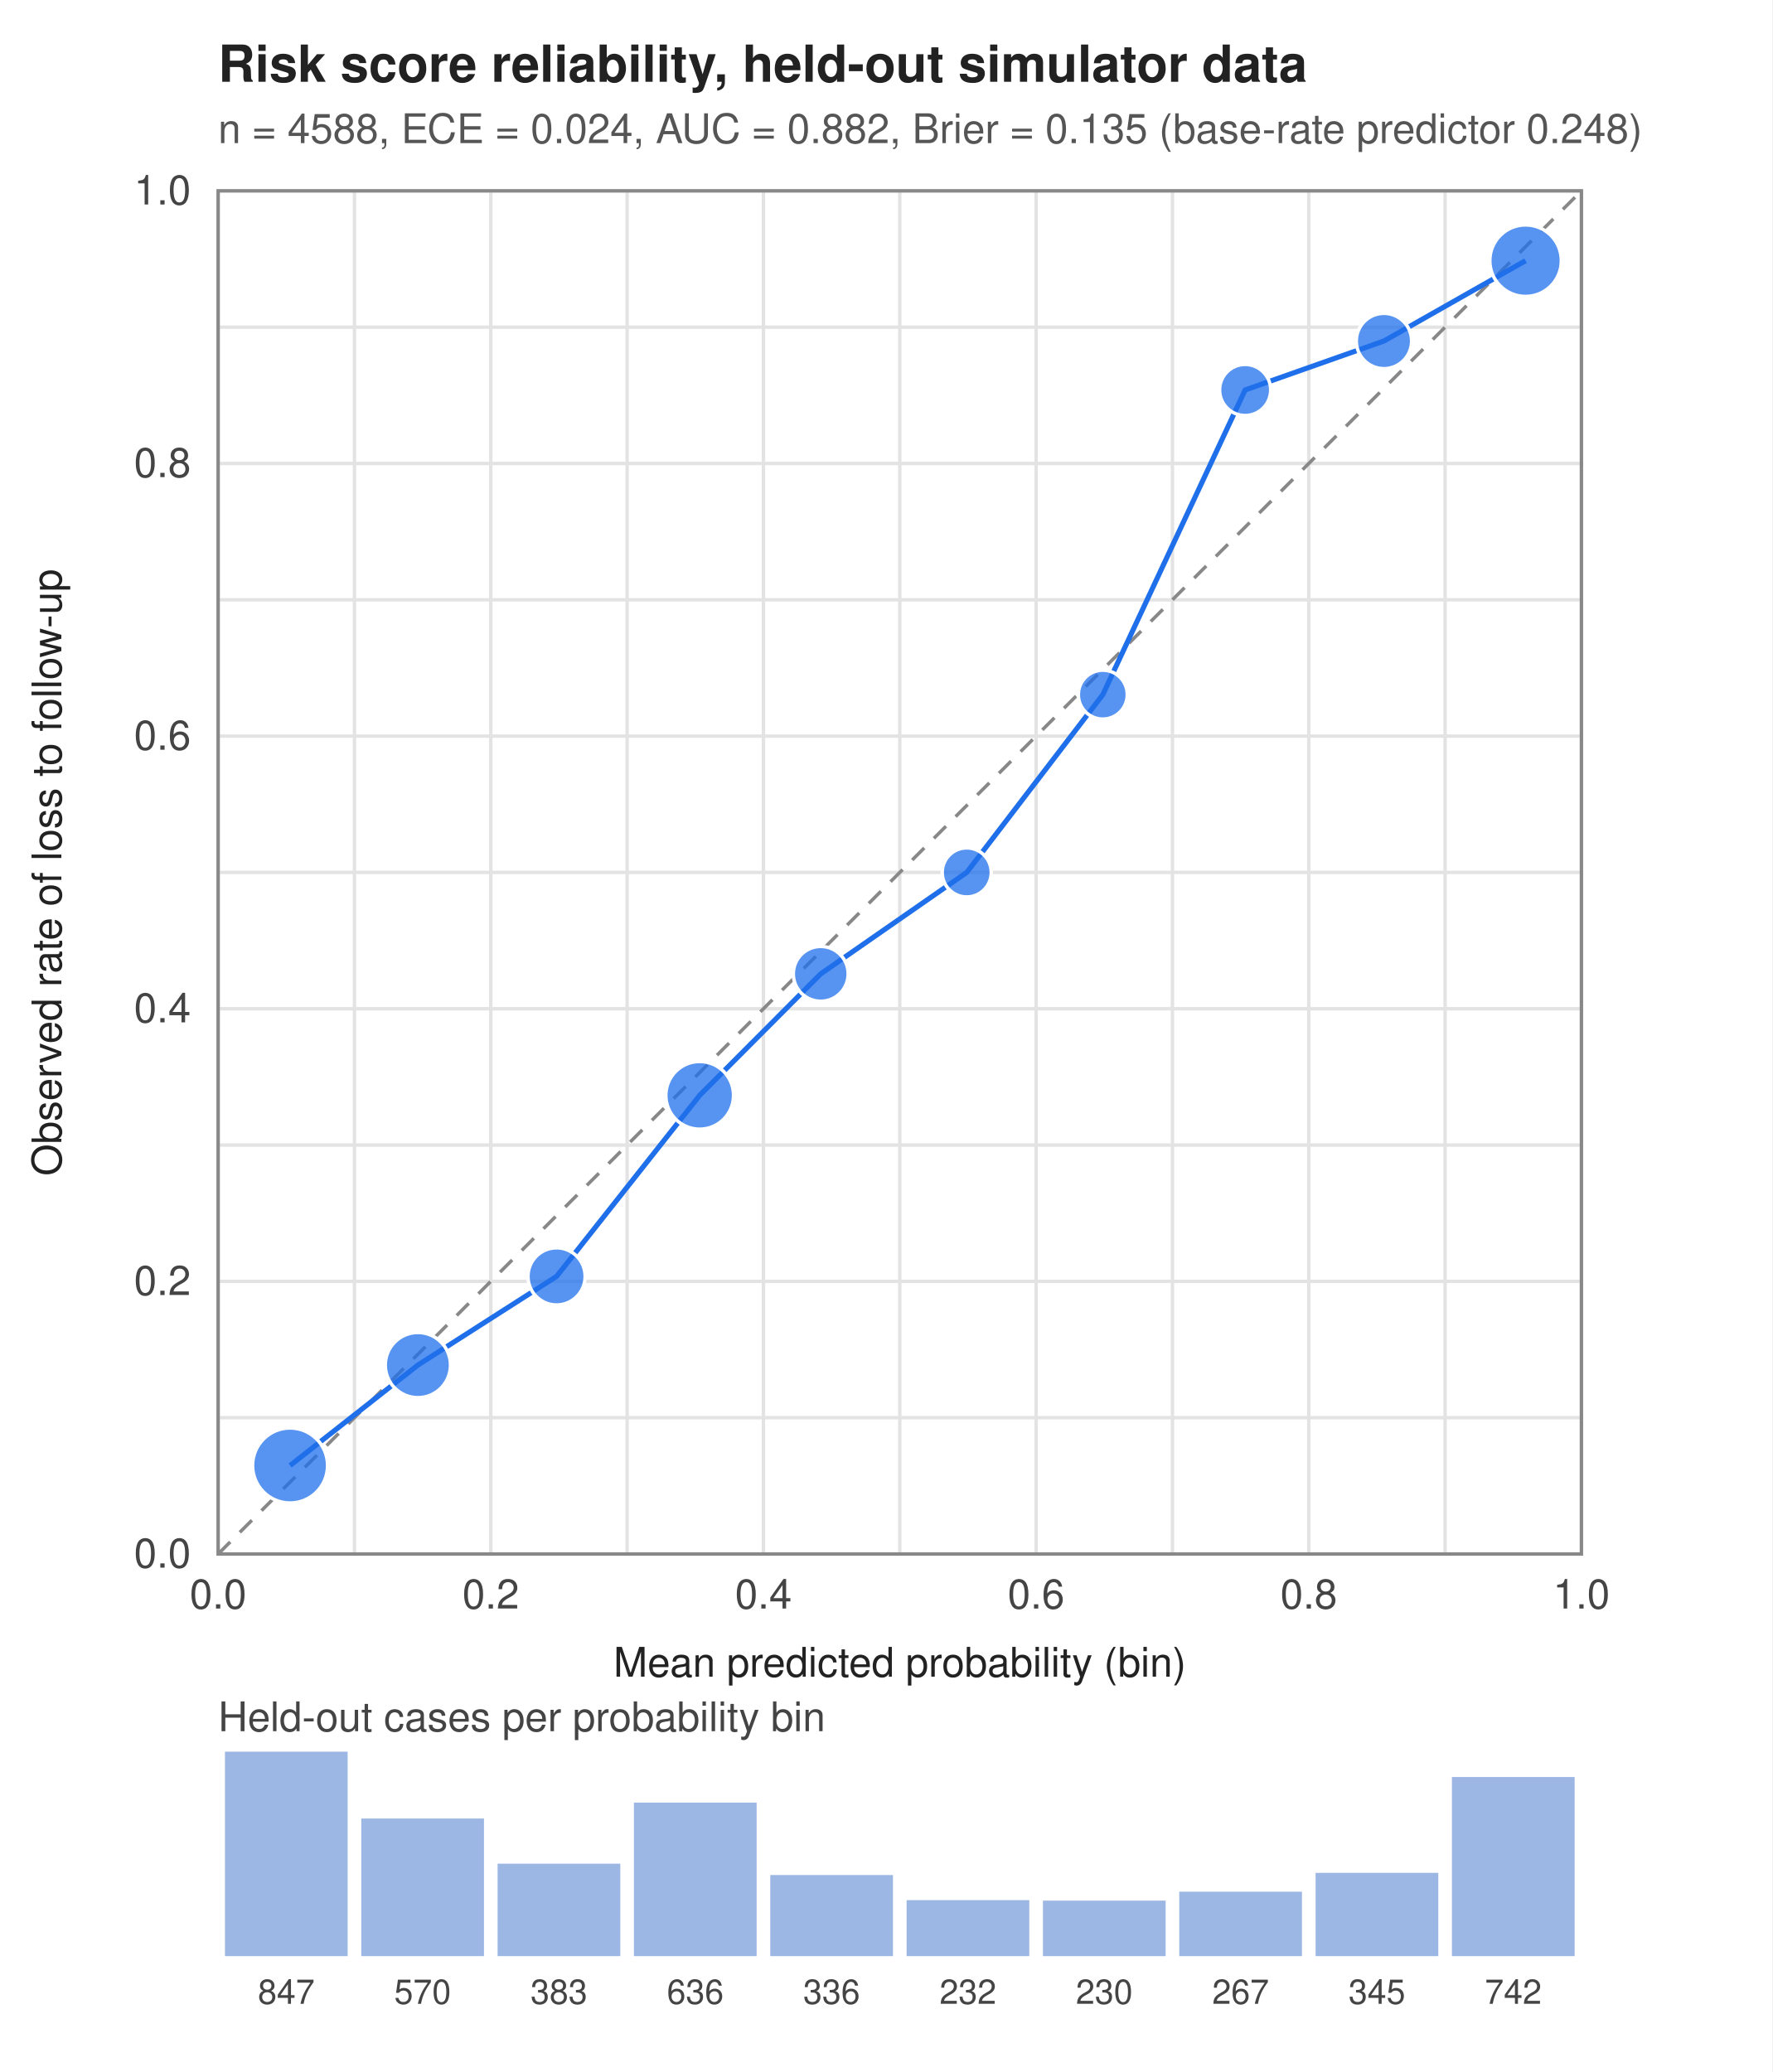
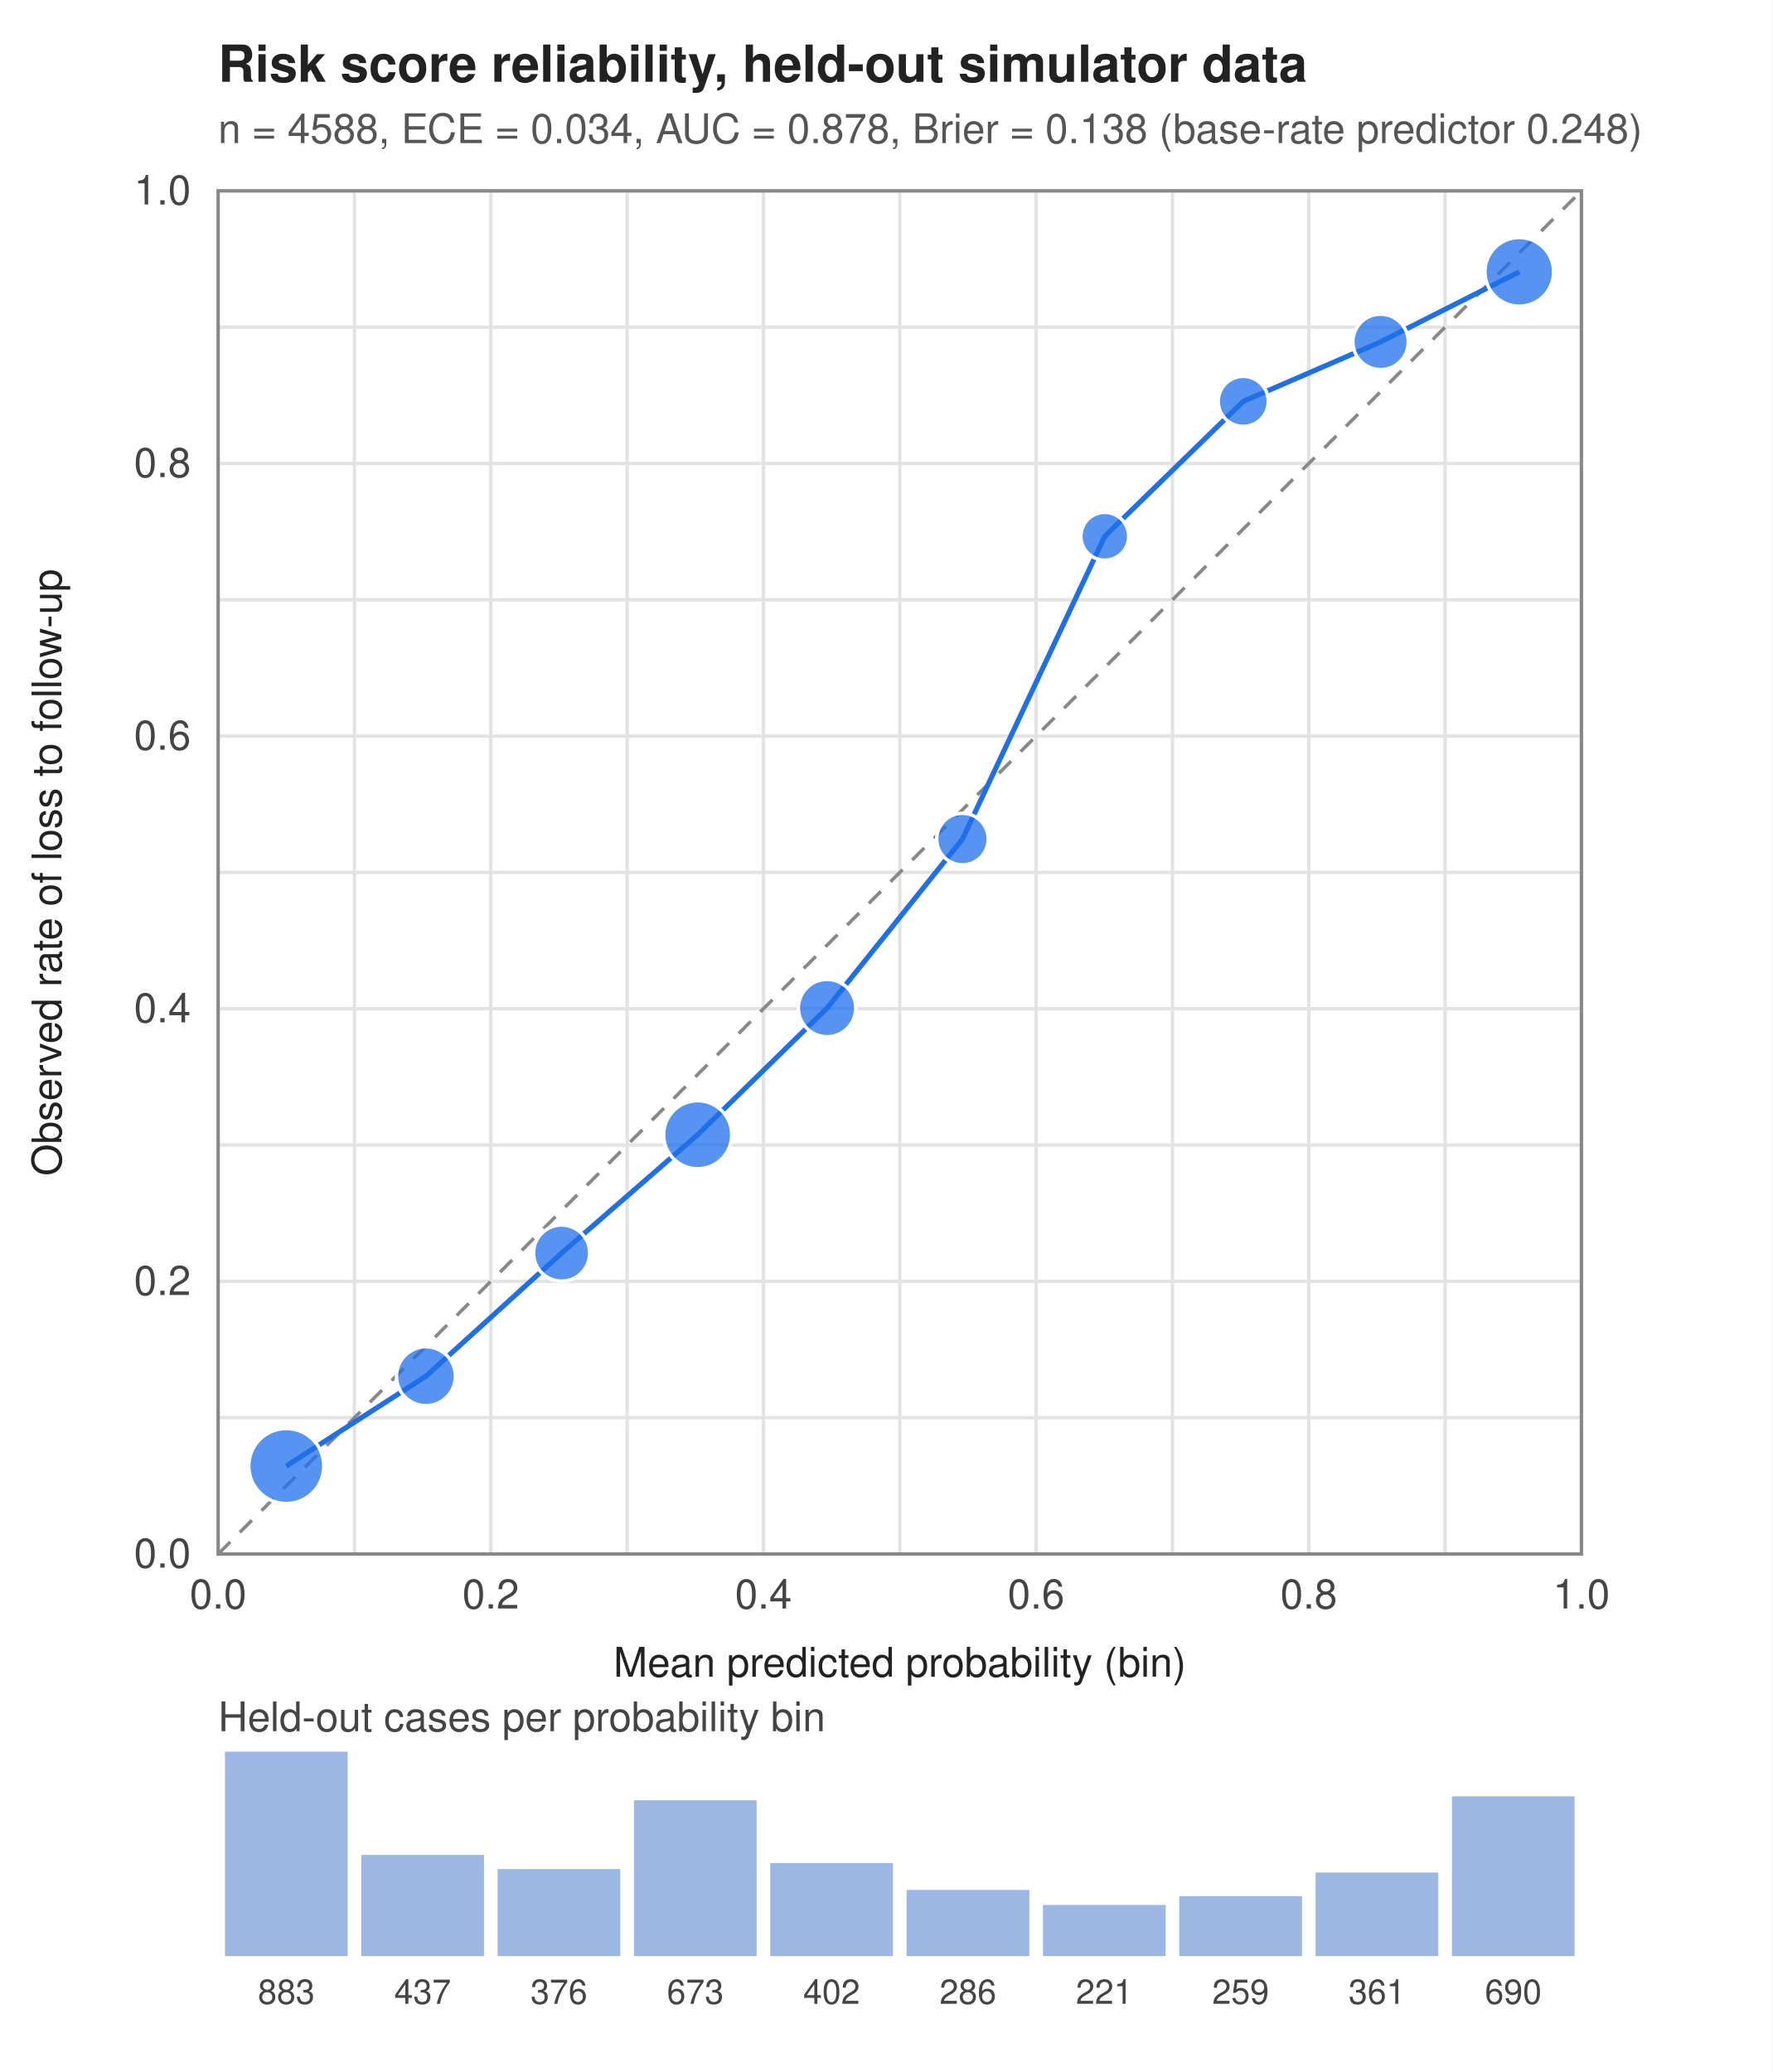
<svg xmlns="http://www.w3.org/2000/svg" viewBox="0 0 520 608" width="520" height="608" role="img" aria-labelledby="t d" font-family="Helvetica, Arial, sans-serif" font-size="12">
  <rect width="520" height="608" fill="#ffffff" />
  <text x="64" y="24" font-size="15" font-weight="bold" fill="#222222">Risk score reliability, held-out simulator data</text>
-   <text x="64" y="42" fill="#555555">n = 4588, ECE = 0.024, AUC = 0.882, Brier = 0.135 (base-rate predictor 0.248)</text>
+   <text x="64" y="42" fill="#555555">n = 4588, ECE = 0.034, AUC = 0.878, Brier = 0.138 (base-rate predictor 0.248)</text>
  <line x1="64.00" y1="456.00" x2="64.00" y2="56.00" stroke="#e3e3e3" stroke-width="1" />
  <line x1="64.00" y1="456.00" x2="464.00" y2="456.00" stroke="#e3e3e3" stroke-width="1" />
  <text x="64.00" y="472.00" text-anchor="middle" fill="#444444">0.0</text>
  <text x="56.00" y="460.00" text-anchor="end" fill="#444444">0.0</text>
  <line x1="104.00" y1="456.00" x2="104.00" y2="56.00" stroke="#e3e3e3" stroke-width="1" />
  <line x1="64.00" y1="416.00" x2="464.00" y2="416.00" stroke="#e3e3e3" stroke-width="1" />
  <line x1="144.00" y1="456.00" x2="144.00" y2="56.00" stroke="#e3e3e3" stroke-width="1" />
  <line x1="64.00" y1="376.00" x2="464.00" y2="376.00" stroke="#e3e3e3" stroke-width="1" />
  <text x="144.00" y="472.00" text-anchor="middle" fill="#444444">0.2</text>
  <text x="56.00" y="380.00" text-anchor="end" fill="#444444">0.2</text>
  <line x1="184.00" y1="456.00" x2="184.00" y2="56.00" stroke="#e3e3e3" stroke-width="1" />
  <line x1="64.00" y1="336.00" x2="464.00" y2="336.00" stroke="#e3e3e3" stroke-width="1" />
  <line x1="224.00" y1="456.00" x2="224.00" y2="56.00" stroke="#e3e3e3" stroke-width="1" />
  <line x1="64.00" y1="296.00" x2="464.00" y2="296.00" stroke="#e3e3e3" stroke-width="1" />
  <text x="224.00" y="472.00" text-anchor="middle" fill="#444444">0.4</text>
  <text x="56.00" y="300.00" text-anchor="end" fill="#444444">0.4</text>
  <line x1="264.00" y1="456.00" x2="264.00" y2="56.00" stroke="#e3e3e3" stroke-width="1" />
  <line x1="64.00" y1="256.00" x2="464.00" y2="256.00" stroke="#e3e3e3" stroke-width="1" />
  <line x1="304.00" y1="456.00" x2="304.00" y2="56.00" stroke="#e3e3e3" stroke-width="1" />
  <line x1="64.00" y1="216.00" x2="464.00" y2="216.00" stroke="#e3e3e3" stroke-width="1" />
  <text x="304.00" y="472.00" text-anchor="middle" fill="#444444">0.6</text>
  <text x="56.00" y="220.00" text-anchor="end" fill="#444444">0.6</text>
  <line x1="344.00" y1="456.00" x2="344.00" y2="56.00" stroke="#e3e3e3" stroke-width="1" />
  <line x1="64.00" y1="176.00" x2="464.00" y2="176.00" stroke="#e3e3e3" stroke-width="1" />
  <line x1="384.00" y1="456.00" x2="384.00" y2="56.00" stroke="#e3e3e3" stroke-width="1" />
  <line x1="64.00" y1="136.00" x2="464.00" y2="136.00" stroke="#e3e3e3" stroke-width="1" />
  <text x="384.00" y="472.00" text-anchor="middle" fill="#444444">0.8</text>
  <text x="56.00" y="140.00" text-anchor="end" fill="#444444">0.8</text>
  <line x1="424.00" y1="456.00" x2="424.00" y2="56.00" stroke="#e3e3e3" stroke-width="1" />
  <line x1="64.00" y1="96.00" x2="464.00" y2="96.00" stroke="#e3e3e3" stroke-width="1" />
  <line x1="464.00" y1="456.00" x2="464.00" y2="56.00" stroke="#e3e3e3" stroke-width="1" />
  <line x1="64.00" y1="56.00" x2="464.00" y2="56.00" stroke="#e3e3e3" stroke-width="1" />
  <text x="464.00" y="472.00" text-anchor="middle" fill="#444444">1.0</text>
  <text x="56.00" y="60.00" text-anchor="end" fill="#444444">1.0</text>
  <rect x="64" y="56" width="400" height="400" fill="none" stroke="#888888" />
  <line x1="64.00" y1="456.00" x2="464.00" y2="56.00" stroke="#888888" stroke-dasharray="5 4" />
-   <polyline points="85.11,430.03 122.61,400.56 163.30,374.54 205.29,321.41 240.81,285.76 283.64,256.00 323.57,203.83 365.33,114.43 406.06,100.06 447.61,76.49" fill="none" stroke="#1f6feb" stroke-width="1.5" />
-   <circle cx="85.11" cy="430.03" r="11.00" fill="#1f6feb" fill-opacity="0.75" stroke="#ffffff" />
-   <circle cx="122.61" cy="400.56" r="9.56" fill="#1f6feb" fill-opacity="0.75" stroke="#ffffff" />
-   <circle cx="163.30" cy="374.54" r="8.38" fill="#1f6feb" fill-opacity="0.75" stroke="#ffffff" />
-   <circle cx="205.29" cy="321.41" r="9.93" fill="#1f6feb" fill-opacity="0.75" stroke="#ffffff" />
-   <circle cx="240.81" cy="285.76" r="8.04" fill="#1f6feb" fill-opacity="0.75" stroke="#ffffff" />
-   <circle cx="283.64" cy="256.00" r="7.19" fill="#1f6feb" fill-opacity="0.75" stroke="#ffffff" />
-   <circle cx="323.57" cy="203.83" r="7.17" fill="#1f6feb" fill-opacity="0.75" stroke="#ffffff" />
-   <circle cx="365.33" cy="114.43" r="7.49" fill="#1f6feb" fill-opacity="0.75" stroke="#ffffff" />
-   <circle cx="406.06" cy="100.06" r="8.11" fill="#1f6feb" fill-opacity="0.75" stroke="#ffffff" />
-   <circle cx="447.61" cy="76.49" r="10.49" fill="#1f6feb" fill-opacity="0.75" stroke="#ffffff" />
+   <polyline points="84.00,430.18 124.97,403.83 164.78,367.70 204.70,332.97 242.67,295.80 282.39,246.21 324.15,157.36 364.78,117.78 405.07,100.32 445.76,79.77" fill="none" stroke="#1f6feb" stroke-width="1.5" />
+   <circle cx="84.00" cy="430.18" r="11.00" fill="#1f6feb" fill-opacity="0.75" stroke="#ffffff" />
+   <circle cx="124.97" cy="403.83" r="8.63" fill="#1f6feb" fill-opacity="0.75" stroke="#ffffff" />
+   <circle cx="164.78" cy="367.70" r="8.22" fill="#1f6feb" fill-opacity="0.75" stroke="#ffffff" />
+   <circle cx="204.70" cy="332.97" r="9.98" fill="#1f6feb" fill-opacity="0.75" stroke="#ffffff" />
+   <circle cx="242.67" cy="295.80" r="8.40" fill="#1f6feb" fill-opacity="0.75" stroke="#ffffff" />
+   <circle cx="282.39" cy="246.21" r="7.55" fill="#1f6feb" fill-opacity="0.75" stroke="#ffffff" />
+   <circle cx="324.15" cy="157.36" r="7.00" fill="#1f6feb" fill-opacity="0.75" stroke="#ffffff" />
+   <circle cx="364.78" cy="117.78" r="7.33" fill="#1f6feb" fill-opacity="0.75" stroke="#ffffff" />
+   <circle cx="405.07" cy="100.32" r="8.12" fill="#1f6feb" fill-opacity="0.75" stroke="#ffffff" />
+   <circle cx="445.76" cy="79.77" r="10.07" fill="#1f6feb" fill-opacity="0.75" stroke="#ffffff" />
  <text x="264.00" y="492.00" text-anchor="middle" fill="#222222">Mean predicted probability (bin)</text>
  <text x="18" y="256.00" text-anchor="middle" fill="#222222" transform="rotate(-90 18 256.00)">Observed rate of loss to follow-up</text>
  <text x="64" y="508.00" fill="#444444">Held-out cases per probability bin</text>
  <rect x="66.00" y="514.00" width="36.00" height="60.00" fill="#9db7e5" />
-   <text x="84.00" y="588.00" text-anchor="middle" fill="#444444" font-size="10">847</text>
-   <rect x="106.00" y="533.62" width="36.00" height="40.38" fill="#9db7e5" />
-   <text x="124.00" y="588.00" text-anchor="middle" fill="#444444" font-size="10">570</text>
-   <rect x="146.00" y="546.87" width="36.00" height="27.13" fill="#9db7e5" />
-   <text x="164.00" y="588.00" text-anchor="middle" fill="#444444" font-size="10">383</text>
-   <rect x="186.00" y="528.95" width="36.00" height="45.05" fill="#9db7e5" />
-   <text x="204.00" y="588.00" text-anchor="middle" fill="#444444" font-size="10">636</text>
-   <rect x="226.00" y="550.20" width="36.00" height="23.80" fill="#9db7e5" />
-   <text x="244.00" y="588.00" text-anchor="middle" fill="#444444" font-size="10">336</text>
-   <rect x="266.00" y="557.57" width="36.00" height="16.43" fill="#9db7e5" />
-   <text x="284.00" y="588.00" text-anchor="middle" fill="#444444" font-size="10">232</text>
-   <rect x="306.00" y="557.71" width="36.00" height="16.29" fill="#9db7e5" />
-   <text x="324.00" y="588.00" text-anchor="middle" fill="#444444" font-size="10">230</text>
-   <rect x="346.00" y="555.09" width="36.00" height="18.91" fill="#9db7e5" />
-   <text x="364.00" y="588.00" text-anchor="middle" fill="#444444" font-size="10">267</text>
-   <rect x="386.00" y="549.56" width="36.00" height="24.44" fill="#9db7e5" />
-   <text x="404.00" y="588.00" text-anchor="middle" fill="#444444" font-size="10">345</text>
-   <rect x="426.00" y="521.44" width="36.00" height="52.56" fill="#9db7e5" />
-   <text x="444.00" y="588.00" text-anchor="middle" fill="#444444" font-size="10">742</text>
+   <text x="84.00" y="588.00" text-anchor="middle" fill="#444444" font-size="10">883</text>
+   <rect x="106.00" y="544.31" width="36.00" height="29.69" fill="#9db7e5" />
+   <text x="124.00" y="588.00" text-anchor="middle" fill="#444444" font-size="10">437</text>
+   <rect x="146.00" y="548.45" width="36.00" height="25.55" fill="#9db7e5" />
+   <text x="164.00" y="588.00" text-anchor="middle" fill="#444444" font-size="10">376</text>
+   <rect x="186.00" y="528.27" width="36.00" height="45.73" fill="#9db7e5" />
+   <text x="204.00" y="588.00" text-anchor="middle" fill="#444444" font-size="10">673</text>
+   <rect x="226.00" y="546.68" width="36.00" height="27.32" fill="#9db7e5" />
+   <text x="244.00" y="588.00" text-anchor="middle" fill="#444444" font-size="10">402</text>
+   <rect x="266.00" y="554.57" width="36.00" height="19.43" fill="#9db7e5" />
+   <text x="284.00" y="588.00" text-anchor="middle" fill="#444444" font-size="10">286</text>
+   <rect x="306.00" y="558.98" width="36.00" height="15.02" fill="#9db7e5" />
+   <text x="324.00" y="588.00" text-anchor="middle" fill="#444444" font-size="10">221</text>
+   <rect x="346.00" y="556.40" width="36.00" height="17.60" fill="#9db7e5" />
+   <text x="364.00" y="588.00" text-anchor="middle" fill="#444444" font-size="10">259</text>
+   <rect x="386.00" y="549.47" width="36.00" height="24.53" fill="#9db7e5" />
+   <text x="404.00" y="588.00" text-anchor="middle" fill="#444444" font-size="10">361</text>
+   <rect x="426.00" y="527.11" width="36.00" height="46.89" fill="#9db7e5" />
+   <text x="444.00" y="588.00" text-anchor="middle" fill="#444444" font-size="10">690</text>
</svg>
